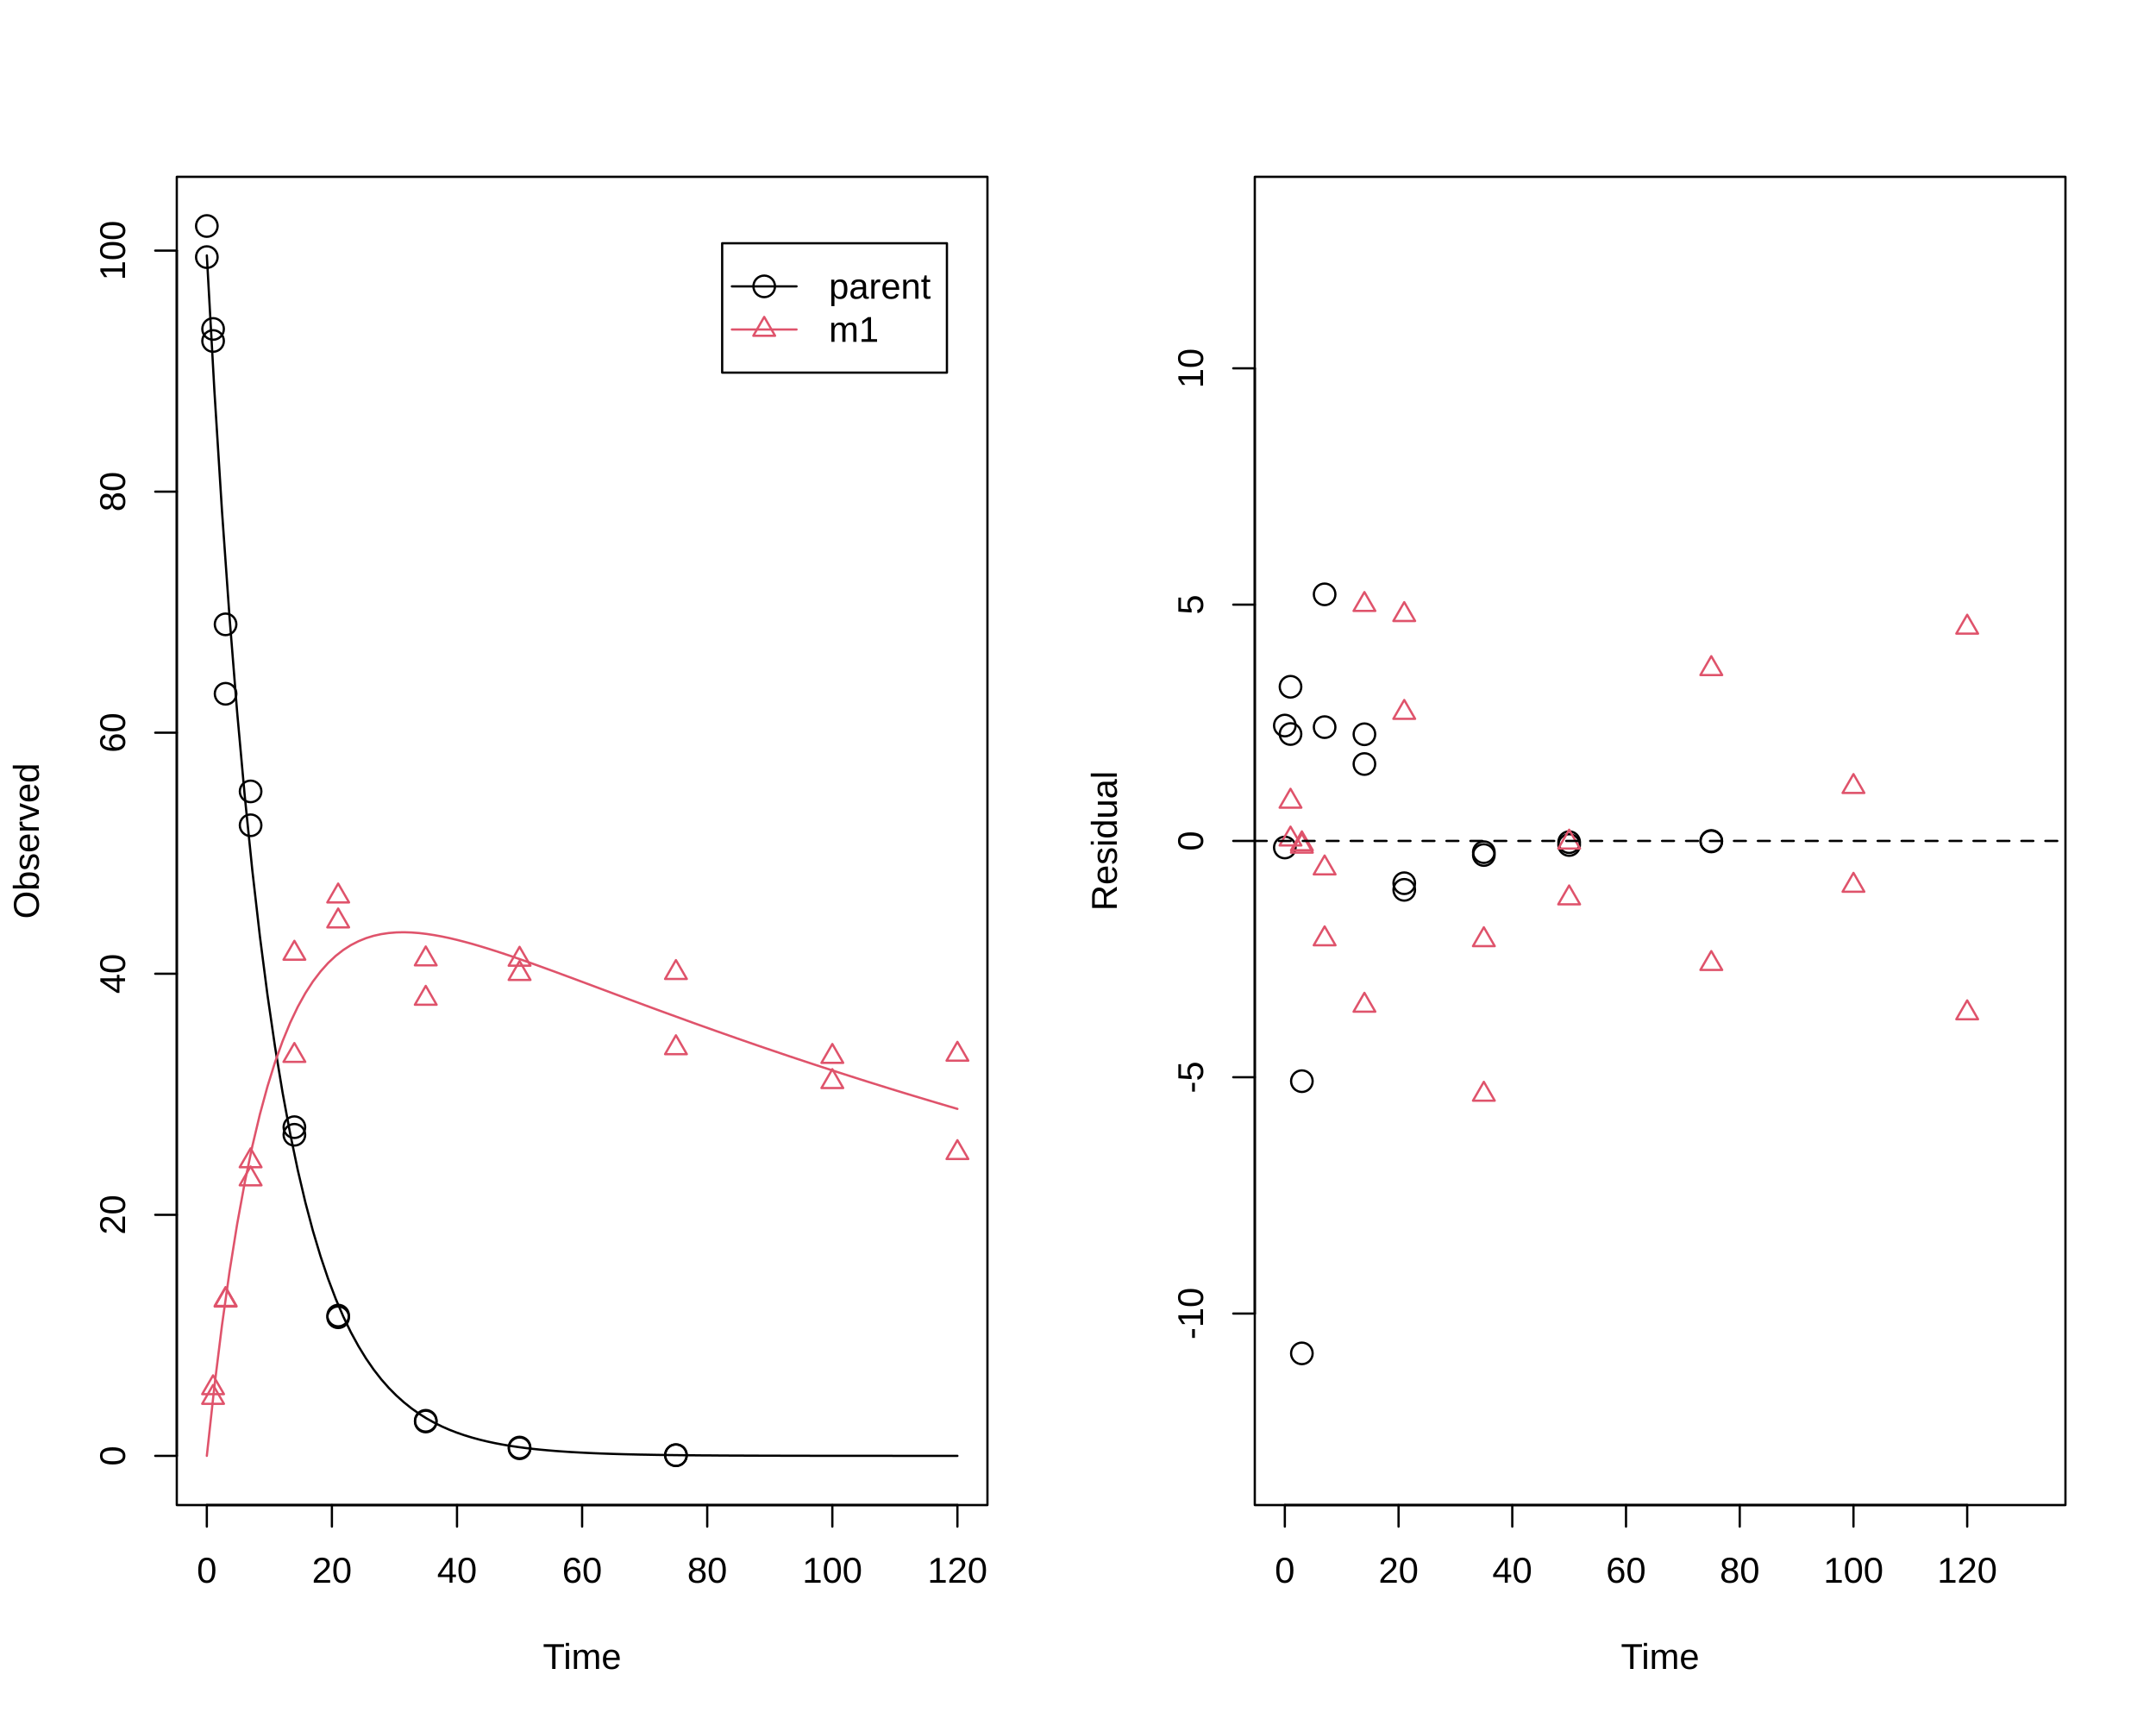
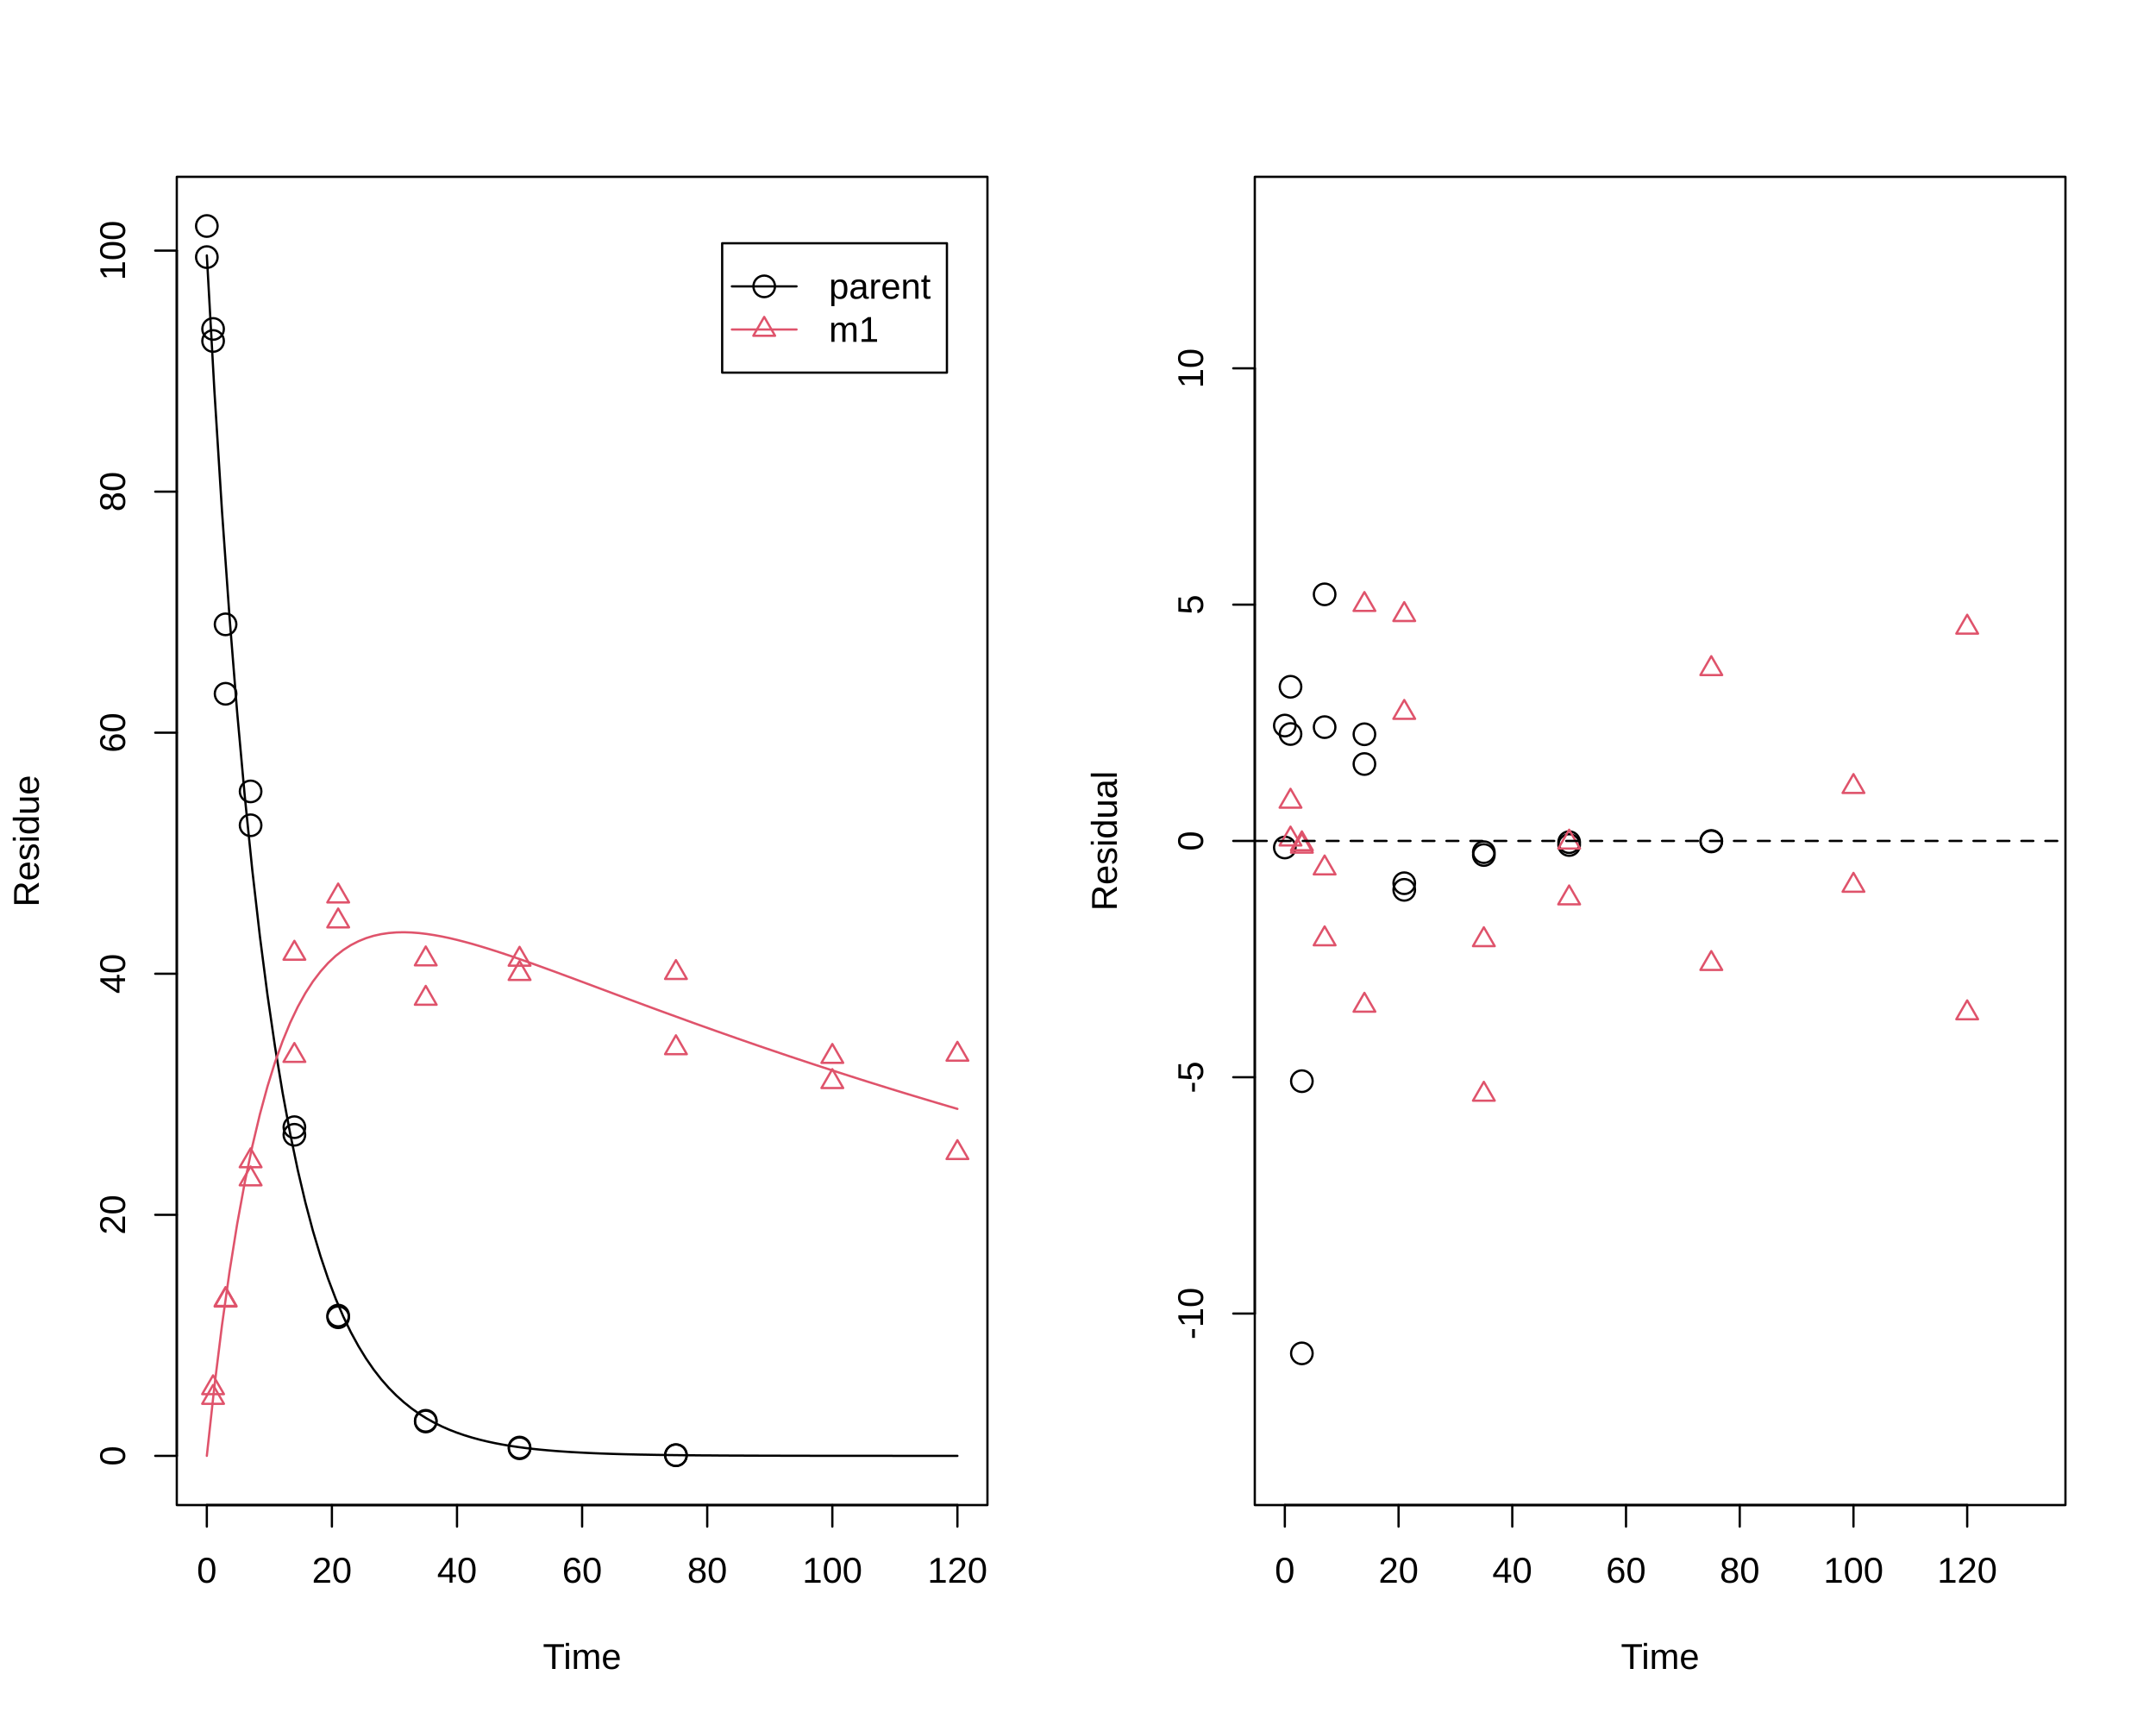
<svg xmlns="http://www.w3.org/2000/svg" viewBox="0 0 720.00 576.00">
  <defs>
    <style type="text/css">
    line, polyline, polygon, path, rect, circle {
      fill: none;
      stroke: #000000;
      stroke-linecap: round;
      stroke-linejoin: round;
      stroke-miterlimit: 10.00;
    }
  </style>
  </defs>
  <rect width="100%" height="100%" style="stroke: none; fill: #FFFFFF;" />
  <line x1="69.07" y1="502.56" x2="319.73" y2="502.56" style="stroke-width: 0.75;" />
  <line x1="69.07" y1="502.56" x2="69.07" y2="509.76" style="stroke-width: 0.75;" />
  <line x1="110.84" y1="502.56" x2="110.84" y2="509.76" style="stroke-width: 0.75;" />
  <line x1="152.62" y1="502.56" x2="152.62" y2="509.76" style="stroke-width: 0.75;" />
  <line x1="194.40" y1="502.56" x2="194.40" y2="509.76" style="stroke-width: 0.75;" />
  <line x1="236.18" y1="502.56" x2="236.18" y2="509.76" style="stroke-width: 0.75;" />
  <line x1="277.96" y1="502.56" x2="277.96" y2="509.76" style="stroke-width: 0.75;" />
  <line x1="319.73" y1="502.56" x2="319.73" y2="509.76" style="stroke-width: 0.75;" />
  <text x="65.73" y="528.48" style="font-size: 12.00px; font-family: Liberation Sans;" textLength="6.67px" lengthAdjust="spacingAndGlyphs">0</text>
  <text x="104.17" y="528.48" style="font-size: 12.00px; font-family: Liberation Sans;" textLength="13.34px" lengthAdjust="spacingAndGlyphs">20</text>
  <text x="145.95" y="528.48" style="font-size: 12.00px; font-family: Liberation Sans;" textLength="13.34px" lengthAdjust="spacingAndGlyphs">40</text>
  <text x="187.73" y="528.48" style="font-size: 12.00px; font-family: Liberation Sans;" textLength="13.34px" lengthAdjust="spacingAndGlyphs">60</text>
  <text x="229.51" y="528.48" style="font-size: 12.00px; font-family: Liberation Sans;" textLength="13.34px" lengthAdjust="spacingAndGlyphs">80</text>
  <text x="267.95" y="528.48" style="font-size: 12.00px; font-family: Liberation Sans;" textLength="20.02px" lengthAdjust="spacingAndGlyphs">100</text>
  <text x="309.73" y="528.48" style="font-size: 12.00px; font-family: Liberation Sans;" textLength="20.02px" lengthAdjust="spacingAndGlyphs">120</text>
  <line x1="59.04" y1="486.13" x2="59.04" y2="83.68" style="stroke-width: 0.75;" />
  <line x1="59.04" y1="486.13" x2="51.84" y2="486.13" style="stroke-width: 0.75;" />
  <line x1="59.04" y1="405.64" x2="51.84" y2="405.64" style="stroke-width: 0.75;" />
  <line x1="59.04" y1="325.15" x2="51.84" y2="325.15" style="stroke-width: 0.75;" />
  <line x1="59.04" y1="244.66" x2="51.84" y2="244.66" style="stroke-width: 0.75;" />
  <line x1="59.04" y1="164.17" x2="51.84" y2="164.17" style="stroke-width: 0.75;" />
  <line x1="59.04" y1="83.68" x2="51.84" y2="83.68" style="stroke-width: 0.75;" />
  <text transform="translate(41.76,489.47) rotate(-90)" style="font-size: 12.00px; font-family: Liberation Sans;" textLength="6.67px" lengthAdjust="spacingAndGlyphs">0</text>
  <text transform="translate(41.76,412.31) rotate(-90)" style="font-size: 12.00px; font-family: Liberation Sans;" textLength="13.34px" lengthAdjust="spacingAndGlyphs">20</text>
  <text transform="translate(41.76,331.82) rotate(-90)" style="font-size: 12.00px; font-family: Liberation Sans;" textLength="13.34px" lengthAdjust="spacingAndGlyphs">40</text>
  <text transform="translate(41.76,251.33) rotate(-90)" style="font-size: 12.00px; font-family: Liberation Sans;" textLength="13.34px" lengthAdjust="spacingAndGlyphs">60</text>
  <text transform="translate(41.76,170.84) rotate(-90)" style="font-size: 12.00px; font-family: Liberation Sans;" textLength="13.34px" lengthAdjust="spacingAndGlyphs">80</text>
  <text transform="translate(41.76,93.68) rotate(-90)" style="font-size: 12.00px; font-family: Liberation Sans;" textLength="20.02px" lengthAdjust="spacingAndGlyphs">100</text>
  <polyline points="59.04,502.56 329.76,502.56 329.76,59.04 59.04,59.04 59.04,502.56 " style="stroke-width: 0.75;" />
  <defs>
    <clipPath id="cpMC4wMHwzNjAuMDB8NTc2LjAwfDAuMDA=">
      <rect x="0.00" y="0.00" width="360.00" height="576.00" />
    </clipPath>
  </defs>
  <g clip-path="url(#cpMC4wMHwzNjAuMDB8NTc2LjAwfDAuMDA=)">
    <text x="181.29" y="557.28" style="font-size: 12.00px; font-family: Liberation Sans;" textLength="26.22px" lengthAdjust="spacingAndGlyphs">Time</text>
  </g>
  <g clip-path="url(#cpMC4wMHwzNjAuMDB8NTc2LjAwfDAuMDA=)">
-     <text transform="translate(12.96,306.81) rotate(-90)" style="font-size: 12.00px; font-family: Liberation Sans;" textLength="52.02px" lengthAdjust="spacingAndGlyphs">Observed</text>
+     <text transform="translate(12.96,302.82) rotate(-90)" style="font-size: 12.00px; font-family: Liberation Sans;" textLength="44.03px" lengthAdjust="spacingAndGlyphs">Residue</text>
  </g>
  <defs>
    <clipPath id="cpNTkuMDR8MzI5Ljc2fDUwMi41Nnw1OS4wNA==">
      <rect x="59.04" y="59.04" width="270.72" height="443.52" />
    </clipPath>
  </defs>
  <circle cx="69.07" cy="85.85" r="2.70pt" style="stroke-width: 0.75;" clip-path="url(#cpNTkuMDR8MzI5Ljc2fDUwMi41Nnw1OS4wNA==)" />
  <circle cx="69.07" cy="75.47" r="2.70pt" style="stroke-width: 0.75;" clip-path="url(#cpNTkuMDR8MzI5Ljc2fDUwMi41Nnw1OS4wNA==)" />
  <circle cx="71.16" cy="109.84" r="2.70pt" style="stroke-width: 0.75;" clip-path="url(#cpNTkuMDR8MzI5Ljc2fDUwMi41Nnw1OS4wNA==)" />
  <circle cx="71.16" cy="113.86" r="2.70pt" style="stroke-width: 0.75;" clip-path="url(#cpNTkuMDR8MzI5Ljc2fDUwMi41Nnw1OS4wNA==)" />
  <circle cx="75.33" cy="231.66" r="2.70pt" style="stroke-width: 0.75;" clip-path="url(#cpNTkuMDR8MzI5Ljc2fDUwMi41Nnw1OS4wNA==)" />
  <circle cx="75.33" cy="208.48" r="2.70pt" style="stroke-width: 0.75;" clip-path="url(#cpNTkuMDR8MzI5Ljc2fDUwMi41Nnw1OS4wNA==)" />
  <circle cx="83.69" cy="275.57" r="2.70pt" style="stroke-width: 0.75;" clip-path="url(#cpNTkuMDR8MzI5Ljc2fDUwMi41Nnw1OS4wNA==)" />
  <circle cx="83.69" cy="264.26" r="2.70pt" style="stroke-width: 0.75;" clip-path="url(#cpNTkuMDR8MzI5Ljc2fDUwMi41Nnw1OS4wNA==)" />
  <circle cx="98.31" cy="376.38" r="2.70pt" style="stroke-width: 0.75;" clip-path="url(#cpNTkuMDR8MzI5Ljc2fDUwMi41Nnw1OS4wNA==)" />
  <circle cx="98.31" cy="378.92" r="2.70pt" style="stroke-width: 0.75;" clip-path="url(#cpNTkuMDR8MzI5Ljc2fDUwMi41Nnw1OS4wNA==)" />
  <circle cx="112.93" cy="439.85" r="2.70pt" style="stroke-width: 0.75;" clip-path="url(#cpNTkuMDR8MzI5Ljc2fDUwMi41Nnw1OS4wNA==)" />
  <circle cx="112.93" cy="439.29" r="2.70pt" style="stroke-width: 0.75;" clip-path="url(#cpNTkuMDR8MzI5Ljc2fDUwMi41Nnw1OS4wNA==)" />
  <circle cx="142.18" cy="474.66" r="2.70pt" style="stroke-width: 0.75;" clip-path="url(#cpNTkuMDR8MzI5Ljc2fDUwMi41Nnw1OS4wNA==)" />
  <circle cx="142.18" cy="474.42" r="2.70pt" style="stroke-width: 0.75;" clip-path="url(#cpNTkuMDR8MzI5Ljc2fDUwMi41Nnw1OS4wNA==)" />
  <circle cx="173.51" cy="483.36" r="2.70pt" style="stroke-width: 0.75;" clip-path="url(#cpNTkuMDR8MzI5Ljc2fDUwMi41Nnw1OS4wNA==)" />
  <circle cx="173.51" cy="483.60" r="2.70pt" style="stroke-width: 0.75;" clip-path="url(#cpNTkuMDR8MzI5Ljc2fDUwMi41Nnw1OS4wNA==)" />
  <circle cx="225.73" cy="485.93" r="2.70pt" style="stroke-width: 0.75;" clip-path="url(#cpNTkuMDR8MzI5Ljc2fDUwMi41Nnw1OS4wNA==)" />
  <circle cx="225.73" cy="485.89" r="2.70pt" style="stroke-width: 0.75;" clip-path="url(#cpNTkuMDR8MzI5Ljc2fDUwMi41Nnw1OS4wNA==)" />
  <polyline points="71.16,462.46 74.79,468.75 67.52,468.75 71.16,462.46 " style="stroke-width: 0.75; stroke: #DF536B;" clip-path="url(#cpNTkuMDR8MzI5Ljc2fDUwMi41Nnw1OS4wNA==)" />
  <polyline points="71.16,459.24 74.79,465.53 67.52,465.53 71.16,459.24 " style="stroke-width: 0.75; stroke: #DF536B;" clip-path="url(#cpNTkuMDR8MzI5Ljc2fDUwMi41Nnw1OS4wNA==)" />
  <polyline points="75.33,429.98 78.97,436.28 71.70,436.28 75.33,429.98 " style="stroke-width: 0.75; stroke: #DF536B;" clip-path="url(#cpNTkuMDR8MzI5Ljc2fDUwMi41Nnw1OS4wNA==)" />
  <polyline points="75.33,429.78 78.97,436.07 71.70,436.07 75.33,429.78 " style="stroke-width: 0.75; stroke: #DF536B;" clip-path="url(#cpNTkuMDR8MzI5Ljc2fDUwMi41Nnw1OS4wNA==)" />
  <polyline points="83.69,389.49 87.33,395.79 80.05,395.79 83.69,389.49 " style="stroke-width: 0.75; stroke: #DF536B;" clip-path="url(#cpNTkuMDR8MzI5Ljc2fDUwMi41Nnw1OS4wNA==)" />
  <polyline points="83.69,383.45 87.33,389.75 80.05,389.75 83.69,383.45 " style="stroke-width: 0.75; stroke: #DF536B;" clip-path="url(#cpNTkuMDR8MzI5Ljc2fDUwMi41Nnw1OS4wNA==)" />
  <polyline points="98.31,314.15 101.95,320.45 94.67,320.45 98.31,314.15 " style="stroke-width: 0.75; stroke: #DF536B;" clip-path="url(#cpNTkuMDR8MzI5Ljc2fDUwMi41Nnw1OS4wNA==)" />
  <polyline points="98.31,348.28 101.95,354.58 94.67,354.58 98.31,348.28 " style="stroke-width: 0.75; stroke: #DF536B;" clip-path="url(#cpNTkuMDR8MzI5Ljc2fDUwMi41Nnw1OS4wNA==)" />
  <polyline points="112.93,303.36 116.57,309.66 109.30,309.66 112.93,303.36 " style="stroke-width: 0.75; stroke: #DF536B;" clip-path="url(#cpNTkuMDR8MzI5Ljc2fDUwMi41Nnw1OS4wNA==)" />
  <polyline points="112.93,295.03 116.57,301.33 109.30,301.33 112.93,295.03 " style="stroke-width: 0.75; stroke: #DF536B;" clip-path="url(#cpNTkuMDR8MzI5Ljc2fDUwMi41Nnw1OS4wNA==)" />
  <polyline points="142.18,316.04 145.81,322.34 138.54,322.34 142.18,316.04 " style="stroke-width: 0.75; stroke: #DF536B;" clip-path="url(#cpNTkuMDR8MzI5Ljc2fDUwMi41Nnw1OS4wNA==)" />
  <polyline points="142.18,329.20 145.81,335.50 138.54,335.50 142.18,329.20 " style="stroke-width: 0.75; stroke: #DF536B;" clip-path="url(#cpNTkuMDR8MzI5Ljc2fDUwMi41Nnw1OS4wNA==)" />
  <polyline points="173.51,316.16 177.15,322.46 169.87,322.46 173.51,316.16 " style="stroke-width: 0.75; stroke: #DF536B;" clip-path="url(#cpNTkuMDR8MzI5Ljc2fDUwMi41Nnw1OS4wNA==)" />
  <polyline points="173.51,320.91 177.15,327.21 169.87,327.21 173.51,320.91 " style="stroke-width: 0.75; stroke: #DF536B;" clip-path="url(#cpNTkuMDR8MzI5Ljc2fDUwMi41Nnw1OS4wNA==)" />
  <polyline points="225.73,320.59 229.37,326.89 222.10,326.89 225.73,320.59 " style="stroke-width: 0.75; stroke: #DF536B;" clip-path="url(#cpNTkuMDR8MzI5Ljc2fDUwMi41Nnw1OS4wNA==)" />
  <polyline points="225.73,345.70 229.37,352.00 222.10,352.00 225.73,345.70 " style="stroke-width: 0.75; stroke: #DF536B;" clip-path="url(#cpNTkuMDR8MzI5Ljc2fDUwMi41Nnw1OS4wNA==)" />
  <polyline points="277.96,357.01 281.59,363.31 274.32,363.31 277.96,357.01 " style="stroke-width: 0.75; stroke: #DF536B;" clip-path="url(#cpNTkuMDR8MzI5Ljc2fDUwMi41Nnw1OS4wNA==)" />
  <polyline points="277.96,348.60 281.59,354.90 274.32,354.90 277.96,348.60 " style="stroke-width: 0.75; stroke: #DF536B;" clip-path="url(#cpNTkuMDR8MzI5Ljc2fDUwMi41Nnw1OS4wNA==)" />
  <polyline points="319.73,380.72 323.37,387.01 316.10,387.01 319.73,380.72 " style="stroke-width: 0.75; stroke: #DF536B;" clip-path="url(#cpNTkuMDR8MzI5Ljc2fDUwMi41Nnw1OS4wNA==)" />
  <polyline points="319.73,347.88 323.37,354.17 316.10,354.17 319.73,347.88 " style="stroke-width: 0.75; stroke: #DF536B;" clip-path="url(#cpNTkuMDR8MzI5Ljc2fDUwMi41Nnw1OS4wNA==)" />
  <polyline points="69.07,85.29 71.60,130.49 74.13,170.59 76.66,206.17 79.19,237.74 81.73,265.74 84.26,290.59 86.79,312.64 89.32,332.20 91.85,349.56 94.39,364.96 96.92,378.62 99.45,390.74 101.98,401.50 104.51,411.04 107.05,419.51 109.58,427.02 112.11,433.69 114.64,439.60 117.17,444.85 119.71,449.50 122.24,453.63 124.77,457.30 127.30,460.55 129.83,463.43 132.37,465.99 134.90,468.26 137.43,470.28 139.96,472.07 142.49,473.65 145.03,475.06 147.56,476.31 150.09,477.42 152.62,478.40 155.15,479.27 157.69,480.04 160.22,480.73 162.75,481.34 165.28,481.88 167.81,482.36 170.35,482.79 172.88,483.16 175.41,483.50 177.94,483.80 180.47,484.06 183.01,484.29 185.54,484.50 188.07,484.68 190.60,484.85 193.13,484.99 195.67,485.12 198.20,485.24 200.73,485.34 203.26,485.43 205.79,485.51 208.33,485.58 210.86,485.64 213.39,485.70 215.92,485.74 218.45,485.79 220.99,485.83 223.52,485.86 226.05,485.89 228.58,485.92 231.11,485.94 233.65,485.97 236.18,485.98 238.71,486.00 241.24,486.02 243.77,486.03 246.31,486.04 248.84,486.05 251.37,486.06 253.90,486.07 256.43,486.08 258.97,486.08 261.50,486.09 264.03,486.09 266.56,486.10 269.09,486.10 271.63,486.11 274.16,486.11 276.69,486.11 279.22,486.11 281.75,486.12 284.29,486.12 286.82,486.12 289.35,486.12 291.88,486.12 294.41,486.12 296.95,486.12 299.48,486.13 302.01,486.13 304.54,486.13 307.07,486.13 309.61,486.13 312.14,486.13 314.67,486.13 317.20,486.13 319.73,486.13 " style="stroke-width: 0.75;" clip-path="url(#cpNTkuMDR8MzI5Ljc2fDUwMi41Nnw1OS4wNA==)" />
  <polyline points="69.07,486.13 71.60,462.96 74.13,442.54 76.66,424.57 79.19,408.78 81.73,394.90 84.26,382.74 86.79,372.09 89.32,362.79 91.85,354.67 94.39,347.61 96.92,341.48 99.45,336.18 101.98,331.62 104.51,327.71 107.05,324.38 109.58,321.55 112.11,319.18 114.64,317.21 117.17,315.59 119.71,314.29 122.24,313.26 124.77,312.48 127.30,311.92 129.83,311.55 132.37,311.34 134.90,311.29 137.43,311.37 139.96,311.56 142.49,311.86 145.03,312.25 147.56,312.71 150.09,313.24 152.62,313.84 155.15,314.49 157.69,315.18 160.22,315.92 162.75,316.69 165.28,317.49 167.81,318.31 170.35,319.16 172.88,320.03 175.41,320.91 177.94,321.81 180.47,322.72 183.01,323.64 185.54,324.56 188.07,325.50 190.60,326.43 193.13,327.37 195.67,328.32 198.20,329.26 200.73,330.21 203.26,331.15 205.79,332.10 208.33,333.04 210.86,333.98 213.39,334.92 215.92,335.86 218.45,336.79 220.99,337.72 223.52,338.64 226.05,339.56 228.58,340.48 231.11,341.40 233.65,342.31 236.18,343.21 238.71,344.11 241.24,345.00 243.77,345.89 246.31,346.78 248.84,347.66 251.37,348.54 253.90,349.41 256.43,350.27 258.97,351.13 261.50,351.99 264.03,352.84 266.56,353.68 269.09,354.52 271.63,355.36 274.16,356.19 276.69,357.01 279.22,357.83 281.75,358.64 284.29,359.45 286.82,360.26 289.35,361.06 291.88,361.85 294.41,362.64 296.95,363.43 299.48,364.21 302.01,364.98 304.54,365.75 307.07,366.51 309.61,367.27 312.14,368.03 314.67,368.78 317.20,369.53 319.73,370.27 " style="stroke-width: 0.75; stroke: #DF536B;" clip-path="url(#cpNTkuMDR8MzI5Ljc2fDUwMi41Nnw1OS4wNA==)" />
  <rect x="241.17" y="81.22" width="75.06" height="43.20" style="stroke-width: 0.75; fill: #FFFFFF;" clip-path="url(#cpNTkuMDR8MzI5Ljc2fDUwMi41Nnw1OS4wNA==)" />
  <line x1="244.41" y1="95.62" x2="266.01" y2="95.62" style="stroke-width: 0.75;" clip-path="url(#cpNTkuMDR8MzI5Ljc2fDUwMi41Nnw1OS4wNA==)" />
  <line x1="244.41" y1="110.02" x2="266.01" y2="110.02" style="stroke-width: 0.75; stroke: #DF536B;" clip-path="url(#cpNTkuMDR8MzI5Ljc2fDUwMi41Nnw1OS4wNA==)" />
  <circle cx="255.21" cy="95.62" r="2.70pt" style="stroke-width: 0.75;" clip-path="url(#cpNTkuMDR8MzI5Ljc2fDUwMi41Nnw1OS4wNA==)" />
  <polyline points="255.21,105.82 258.84,112.12 251.57,112.12 255.21,105.82 " style="stroke-width: 0.75; stroke: #DF536B;" clip-path="url(#cpNTkuMDR8MzI5Ljc2fDUwMi41Nnw1OS4wNA==)" />
  <g clip-path="url(#cpNTkuMDR8MzI5Ljc2fDUwMi41Nnw1OS4wNA==)">
    <text x="276.81" y="99.74" style="font-size: 12.00px; font-family: Liberation Sans;" textLength="34.02px" lengthAdjust="spacingAndGlyphs">parent</text>
  </g>
  <g clip-path="url(#cpNTkuMDR8MzI5Ljc2fDUwMi41Nnw1OS4wNA==)">
    <text x="276.81" y="114.14" style="font-size: 12.00px; font-family: Liberation Sans;" textLength="16.67px" lengthAdjust="spacingAndGlyphs">m1</text>
  </g>
  <defs>
    <clipPath id="cpNDE5LjA0fDY4OS43Nnw1MDIuNTZ8NTkuMDQ=">
      <rect x="419.04" y="59.04" width="270.72" height="443.52" />
    </clipPath>
  </defs>
  <defs>
    <clipPath id="cpMC4wMHw3MjAuMDB8NTc2LjAwfDAuMDA=">
      <rect x="0.00" y="0.00" width="720.00" height="576.00" />
    </clipPath>
  </defs>
  <line x1="429.07" y1="502.56" x2="656.95" y2="502.56" style="stroke-width: 0.75;" clip-path="url(#cpMC4wMHw3MjAuMDB8NTc2LjAwfDAuMDA=)" />
  <line x1="429.07" y1="502.56" x2="429.07" y2="509.76" style="stroke-width: 0.75;" clip-path="url(#cpMC4wMHw3MjAuMDB8NTc2LjAwfDAuMDA=)" />
  <line x1="467.05" y1="502.56" x2="467.05" y2="509.76" style="stroke-width: 0.75;" clip-path="url(#cpMC4wMHw3MjAuMDB8NTc2LjAwfDAuMDA=)" />
  <line x1="505.03" y1="502.56" x2="505.03" y2="509.76" style="stroke-width: 0.75;" clip-path="url(#cpMC4wMHw3MjAuMDB8NTc2LjAwfDAuMDA=)" />
  <line x1="543.01" y1="502.56" x2="543.01" y2="509.76" style="stroke-width: 0.75;" clip-path="url(#cpMC4wMHw3MjAuMDB8NTc2LjAwfDAuMDA=)" />
  <line x1="580.99" y1="502.56" x2="580.99" y2="509.76" style="stroke-width: 0.75;" clip-path="url(#cpMC4wMHw3MjAuMDB8NTc2LjAwfDAuMDA=)" />
  <line x1="618.97" y1="502.56" x2="618.97" y2="509.76" style="stroke-width: 0.75;" clip-path="url(#cpMC4wMHw3MjAuMDB8NTc2LjAwfDAuMDA=)" />
  <line x1="656.95" y1="502.56" x2="656.95" y2="509.76" style="stroke-width: 0.75;" clip-path="url(#cpMC4wMHw3MjAuMDB8NTc2LjAwfDAuMDA=)" />
  <g clip-path="url(#cpMC4wMHw3MjAuMDB8NTc2LjAwfDAuMDA=)">
    <text x="425.73" y="528.48" style="font-size: 12.00px; font-family: Liberation Sans;" textLength="6.67px" lengthAdjust="spacingAndGlyphs">0</text>
  </g>
  <g clip-path="url(#cpMC4wMHw3MjAuMDB8NTc2LjAwfDAuMDA=)">
    <text x="460.37" y="528.48" style="font-size: 12.00px; font-family: Liberation Sans;" textLength="13.34px" lengthAdjust="spacingAndGlyphs">20</text>
  </g>
  <g clip-path="url(#cpMC4wMHw3MjAuMDB8NTc2LjAwfDAuMDA=)">
    <text x="498.35" y="528.48" style="font-size: 12.00px; font-family: Liberation Sans;" textLength="13.34px" lengthAdjust="spacingAndGlyphs">40</text>
  </g>
  <g clip-path="url(#cpMC4wMHw3MjAuMDB8NTc2LjAwfDAuMDA=)">
    <text x="536.33" y="528.48" style="font-size: 12.00px; font-family: Liberation Sans;" textLength="13.34px" lengthAdjust="spacingAndGlyphs">60</text>
  </g>
  <g clip-path="url(#cpMC4wMHw3MjAuMDB8NTc2LjAwfDAuMDA=)">
    <text x="574.31" y="528.48" style="font-size: 12.00px; font-family: Liberation Sans;" textLength="13.34px" lengthAdjust="spacingAndGlyphs">80</text>
  </g>
  <g clip-path="url(#cpMC4wMHw3MjAuMDB8NTc2LjAwfDAuMDA=)">
    <text x="608.96" y="528.48" style="font-size: 12.00px; font-family: Liberation Sans;" textLength="20.02px" lengthAdjust="spacingAndGlyphs">100</text>
  </g>
  <g clip-path="url(#cpMC4wMHw3MjAuMDB8NTc2LjAwfDAuMDA=)">
    <text x="646.94" y="528.48" style="font-size: 12.00px; font-family: Liberation Sans;" textLength="20.02px" lengthAdjust="spacingAndGlyphs">120</text>
  </g>
  <line x1="419.04" y1="438.61" x2="419.04" y2="122.99" style="stroke-width: 0.75;" clip-path="url(#cpMC4wMHw3MjAuMDB8NTc2LjAwfDAuMDA=)" />
  <line x1="419.04" y1="438.61" x2="411.84" y2="438.61" style="stroke-width: 0.75;" clip-path="url(#cpMC4wMHw3MjAuMDB8NTc2LjAwfDAuMDA=)" />
  <line x1="419.04" y1="359.70" x2="411.84" y2="359.70" style="stroke-width: 0.75;" clip-path="url(#cpMC4wMHw3MjAuMDB8NTc2LjAwfDAuMDA=)" />
  <line x1="419.04" y1="280.80" x2="411.84" y2="280.80" style="stroke-width: 0.75;" clip-path="url(#cpMC4wMHw3MjAuMDB8NTc2LjAwfDAuMDA=)" />
  <line x1="419.04" y1="201.90" x2="411.84" y2="201.90" style="stroke-width: 0.75;" clip-path="url(#cpMC4wMHw3MjAuMDB8NTc2LjAwfDAuMDA=)" />
  <line x1="419.04" y1="122.99" x2="411.84" y2="122.99" style="stroke-width: 0.75;" clip-path="url(#cpMC4wMHw3MjAuMDB8NTc2LjAwfDAuMDA=)" />
  <g clip-path="url(#cpMC4wMHw3MjAuMDB8NTc2LjAwfDAuMDA=)">
    <text transform="translate(401.76,447.28) rotate(-90)" style="font-size: 12.00px; font-family: Liberation Sans;" textLength="17.34px" lengthAdjust="spacingAndGlyphs">-10</text>
  </g>
  <g clip-path="url(#cpMC4wMHw3MjAuMDB8NTc2LjAwfDAuMDA=)">
    <text transform="translate(401.76,365.04) rotate(-90)" style="font-size: 12.00px; font-family: Liberation Sans;" textLength="10.67px" lengthAdjust="spacingAndGlyphs">-5</text>
  </g>
  <g clip-path="url(#cpMC4wMHw3MjAuMDB8NTc2LjAwfDAuMDA=)">
    <text transform="translate(401.76,284.14) rotate(-90)" style="font-size: 12.00px; font-family: Liberation Sans;" textLength="6.67px" lengthAdjust="spacingAndGlyphs">0</text>
  </g>
  <g clip-path="url(#cpMC4wMHw3MjAuMDB8NTc2LjAwfDAuMDA=)">
    <text transform="translate(401.76,205.23) rotate(-90)" style="font-size: 12.00px; font-family: Liberation Sans;" textLength="6.67px" lengthAdjust="spacingAndGlyphs">5</text>
  </g>
  <g clip-path="url(#cpMC4wMHw3MjAuMDB8NTc2LjAwfDAuMDA=)">
    <text transform="translate(401.76,129.67) rotate(-90)" style="font-size: 12.00px; font-family: Liberation Sans;" textLength="13.34px" lengthAdjust="spacingAndGlyphs">10</text>
  </g>
  <polyline points="419.04,502.56 689.76,502.56 689.76,59.04 419.04,59.04 419.04,502.56 " style="stroke-width: 0.75;" clip-path="url(#cpMC4wMHw3MjAuMDB8NTc2LjAwfDAuMDA=)" />
  <defs>
    <clipPath id="cpMzYwLjAwfDcyMC4wMHw1NzYuMDB8MC4wMA==">
      <rect x="360.00" y="0.00" width="360.00" height="576.00" />
    </clipPath>
  </defs>
  <g clip-path="url(#cpMzYwLjAwfDcyMC4wMHw1NzYuMDB8MC4wMA==)">
    <text x="541.29" y="557.28" style="font-size: 12.00px; font-family: Liberation Sans;" textLength="26.22px" lengthAdjust="spacingAndGlyphs">Time</text>
  </g>
  <g clip-path="url(#cpMzYwLjAwfDcyMC4wMHw1NzYuMDB8MC4wMA==)">
    <text transform="translate(372.96,304.15) rotate(-90)" style="font-size: 12.00px; font-family: Liberation Sans;" textLength="46.70px" lengthAdjust="spacingAndGlyphs">Residual</text>
  </g>
  <defs>
    <clipPath id="cpNDE5LjA0fDY4OS43Nnw1MDIuNTZ8NTkuMDQ=">
      <rect x="419.04" y="59.04" width="270.72" height="443.52" />
    </clipPath>
  </defs>
  <circle cx="429.07" cy="282.99" r="2.70pt" style="stroke-width: 0.75;" clip-path="url(#cpNDE5LjA0fDY4OS43Nnw1MDIuNTZ8NTkuMDQ=)" />
  <circle cx="429.07" cy="242.27" r="2.70pt" style="stroke-width: 0.75;" clip-path="url(#cpNDE5LjA0fDY4OS43Nnw1MDIuNTZ8NTkuMDQ=)" />
  <circle cx="430.97" cy="229.32" r="2.70pt" style="stroke-width: 0.75;" clip-path="url(#cpNDE5LjA0fDY4OS43Nnw1MDIuNTZ8NTkuMDQ=)" />
  <circle cx="430.97" cy="245.10" r="2.70pt" style="stroke-width: 0.75;" clip-path="url(#cpNDE5LjA0fDY4OS43Nnw1MDIuNTZ8NTkuMDQ=)" />
  <circle cx="434.76" cy="451.91" r="2.70pt" style="stroke-width: 0.75;" clip-path="url(#cpNDE5LjA0fDY4OS43Nnw1MDIuNTZ8NTkuMDQ=)" />
  <circle cx="434.76" cy="361.02" r="2.70pt" style="stroke-width: 0.75;" clip-path="url(#cpNDE5LjA0fDY4OS43Nnw1MDIuNTZ8NTkuMDQ=)" />
  <circle cx="442.36" cy="242.80" r="2.70pt" style="stroke-width: 0.75;" clip-path="url(#cpNDE5LjA0fDY4OS43Nnw1MDIuNTZ8NTkuMDQ=)" />
  <circle cx="442.36" cy="198.46" r="2.70pt" style="stroke-width: 0.75;" clip-path="url(#cpNDE5LjA0fDY4OS43Nnw1MDIuNTZ8NTkuMDQ=)" />
  <circle cx="455.65" cy="245.18" r="2.70pt" style="stroke-width: 0.75;" clip-path="url(#cpNDE5LjA0fDY4OS43Nnw1MDIuNTZ8NTkuMDQ=)" />
  <circle cx="455.65" cy="255.12" r="2.70pt" style="stroke-width: 0.75;" clip-path="url(#cpNDE5LjA0fDY4OS43Nnw1MDIuNTZ8NTkuMDQ=)" />
  <circle cx="468.95" cy="297.13" r="2.70pt" style="stroke-width: 0.75;" clip-path="url(#cpNDE5LjA0fDY4OS43Nnw1MDIuNTZ8NTkuMDQ=)" />
  <circle cx="468.95" cy="294.92" r="2.70pt" style="stroke-width: 0.75;" clip-path="url(#cpNDE5LjA0fDY4OS43Nnw1MDIuNTZ8NTkuMDQ=)" />
  <circle cx="495.53" cy="285.50" r="2.70pt" style="stroke-width: 0.75;" clip-path="url(#cpNDE5LjA0fDY4OS43Nnw1MDIuNTZ8NTkuMDQ=)" />
  <circle cx="495.53" cy="284.55" r="2.70pt" style="stroke-width: 0.75;" clip-path="url(#cpNDE5LjA0fDY4OS43Nnw1MDIuNTZ8NTkuMDQ=)" />
  <circle cx="524.02" cy="281.21" r="2.70pt" style="stroke-width: 0.75;" clip-path="url(#cpNDE5LjA0fDY4OS43Nnw1MDIuNTZ8NTkuMDQ=)" />
  <circle cx="524.02" cy="282.16" r="2.70pt" style="stroke-width: 0.75;" clip-path="url(#cpNDE5LjA0fDY4OS43Nnw1MDIuNTZ8NTkuMDQ=)" />
  <circle cx="571.49" cy="280.97" r="2.70pt" style="stroke-width: 0.75;" clip-path="url(#cpNDE5LjA0fDY4OS43Nnw1MDIuNTZ8NTkuMDQ=)" />
  <circle cx="571.49" cy="280.81" r="2.70pt" style="stroke-width: 0.75;" clip-path="url(#cpNDE5LjA0fDY4OS43Nnw1MDIuNTZ8NTkuMDQ=)" />
  <polyline points="430.97,276.02 434.60,282.31 427.33,282.31 430.97,276.02 " style="stroke-width: 0.75; stroke: #DF536B;" clip-path="url(#cpNDE5LjA0fDY4OS43Nnw1MDIuNTZ8NTkuMDQ=)" />
  <polyline points="430.97,263.39 434.60,269.69 427.33,269.69 430.97,263.39 " style="stroke-width: 0.75; stroke: #DF536B;" clip-path="url(#cpNDE5LjA0fDY4OS43Nnw1MDIuNTZ8NTkuMDQ=)" />
  <polyline points="434.76,278.40 438.40,284.70 431.13,284.70 434.76,278.40 " style="stroke-width: 0.75; stroke: #DF536B;" clip-path="url(#cpNDE5LjA0fDY4OS43Nnw1MDIuNTZ8NTkuMDQ=)" />
  <polyline points="434.76,277.61 438.40,283.91 431.13,283.91 434.76,277.61 " style="stroke-width: 0.75; stroke: #DF536B;" clip-path="url(#cpNDE5LjA0fDY4OS43Nnw1MDIuNTZ8NTkuMDQ=)" />
  <polyline points="442.36,309.34 446.00,315.64 438.72,315.64 442.36,309.34 " style="stroke-width: 0.75; stroke: #DF536B;" clip-path="url(#cpNDE5LjA0fDY4OS43Nnw1MDIuNTZ8NTkuMDQ=)" />
  <polyline points="442.36,285.67 446.00,291.97 438.72,291.97 442.36,285.67 " style="stroke-width: 0.75; stroke: #DF536B;" clip-path="url(#cpNDE5LjA0fDY4OS43Nnw1MDIuNTZ8NTkuMDQ=)" />
  <polyline points="455.65,197.70 459.29,204.00 452.02,204.00 455.65,197.70 " style="stroke-width: 0.75; stroke: #DF536B;" clip-path="url(#cpNDE5LjA0fDY4OS43Nnw1MDIuNTZ8NTkuMDQ=)" />
  <polyline points="455.65,331.52 459.29,337.82 452.02,337.82 455.65,331.52 " style="stroke-width: 0.75; stroke: #DF536B;" clip-path="url(#cpNDE5LjA0fDY4OS43Nnw1MDIuNTZ8NTkuMDQ=)" />
  <polyline points="468.95,233.73 472.58,240.03 465.31,240.03 468.95,233.73 " style="stroke-width: 0.75; stroke: #DF536B;" clip-path="url(#cpNDE5LjA0fDY4OS43Nnw1MDIuNTZ8NTkuMDQ=)" />
  <polyline points="468.95,201.06 472.58,207.36 465.31,207.36 468.95,201.06 " style="stroke-width: 0.75; stroke: #DF536B;" clip-path="url(#cpNDE5LjA0fDY4OS43Nnw1MDIuNTZ8NTkuMDQ=)" />
  <polyline points="495.53,309.63 499.17,315.93 491.90,315.93 495.53,309.63 " style="stroke-width: 0.75; stroke: #DF536B;" clip-path="url(#cpNDE5LjA0fDY4OS43Nnw1MDIuNTZ8NTkuMDQ=)" />
  <polyline points="495.53,361.23 499.17,367.53 491.90,367.53 495.53,361.23 " style="stroke-width: 0.75; stroke: #DF536B;" clip-path="url(#cpNDE5LjA0fDY4OS43Nnw1MDIuNTZ8NTkuMDQ=)" />
  <polyline points="524.02,277.05 527.65,283.35 520.38,283.35 524.02,277.05 " style="stroke-width: 0.75; stroke: #DF536B;" clip-path="url(#cpNDE5LjA0fDY4OS43Nnw1MDIuNTZ8NTkuMDQ=)" />
  <polyline points="524.02,295.67 527.65,301.97 520.38,301.97 524.02,295.67 " style="stroke-width: 0.75; stroke: #DF536B;" clip-path="url(#cpNDE5LjA0fDY4OS43Nnw1MDIuNTZ8NTkuMDQ=)" />
  <polyline points="571.49,219.11 575.13,225.41 567.85,225.41 571.49,219.11 " style="stroke-width: 0.75; stroke: #DF536B;" clip-path="url(#cpNDE5LjA0fDY4OS43Nnw1MDIuNTZ8NTkuMDQ=)" />
  <polyline points="571.49,317.58 575.13,323.88 567.85,323.88 571.49,317.58 " style="stroke-width: 0.75; stroke: #DF536B;" clip-path="url(#cpNDE5LjA0fDY4OS43Nnw1MDIuNTZ8NTkuMDQ=)" />
  <polyline points="618.97,291.46 622.60,297.76 615.33,297.76 618.97,291.46 " style="stroke-width: 0.75; stroke: #DF536B;" clip-path="url(#cpNDE5LjA0fDY4OS43Nnw1MDIuNTZ8NTkuMDQ=)" />
  <polyline points="618.97,258.48 622.60,264.78 615.33,264.78 618.97,258.48 " style="stroke-width: 0.75; stroke: #DF536B;" clip-path="url(#cpNDE5LjA0fDY4OS43Nnw1MDIuNTZ8NTkuMDQ=)" />
  <polyline points="656.95,334.04 660.58,340.34 653.31,340.34 656.95,334.04 " style="stroke-width: 0.75; stroke: #DF536B;" clip-path="url(#cpNDE5LjA0fDY4OS43Nnw1MDIuNTZ8NTkuMDQ=)" />
  <polyline points="656.95,205.27 660.58,211.57 653.31,211.57 656.95,205.27 " style="stroke-width: 0.75; stroke: #DF536B;" clip-path="url(#cpNDE5LjA0fDY4OS43Nnw1MDIuNTZ8NTkuMDQ=)" />
  <line x1="419.04" y1="280.80" x2="689.76" y2="280.80" style="stroke-width: 0.75; stroke-dasharray: 4.00,4.00;" clip-path="url(#cpNDE5LjA0fDY4OS43Nnw1MDIuNTZ8NTkuMDQ=)" />
  <defs>
    <clipPath id="cpNTkuMDR8Njg5Ljc2fDUwMi41Nnw1OS4wNA==">
      <rect x="59.04" y="59.04" width="630.72" height="443.52" />
    </clipPath>
  </defs>
</svg>
